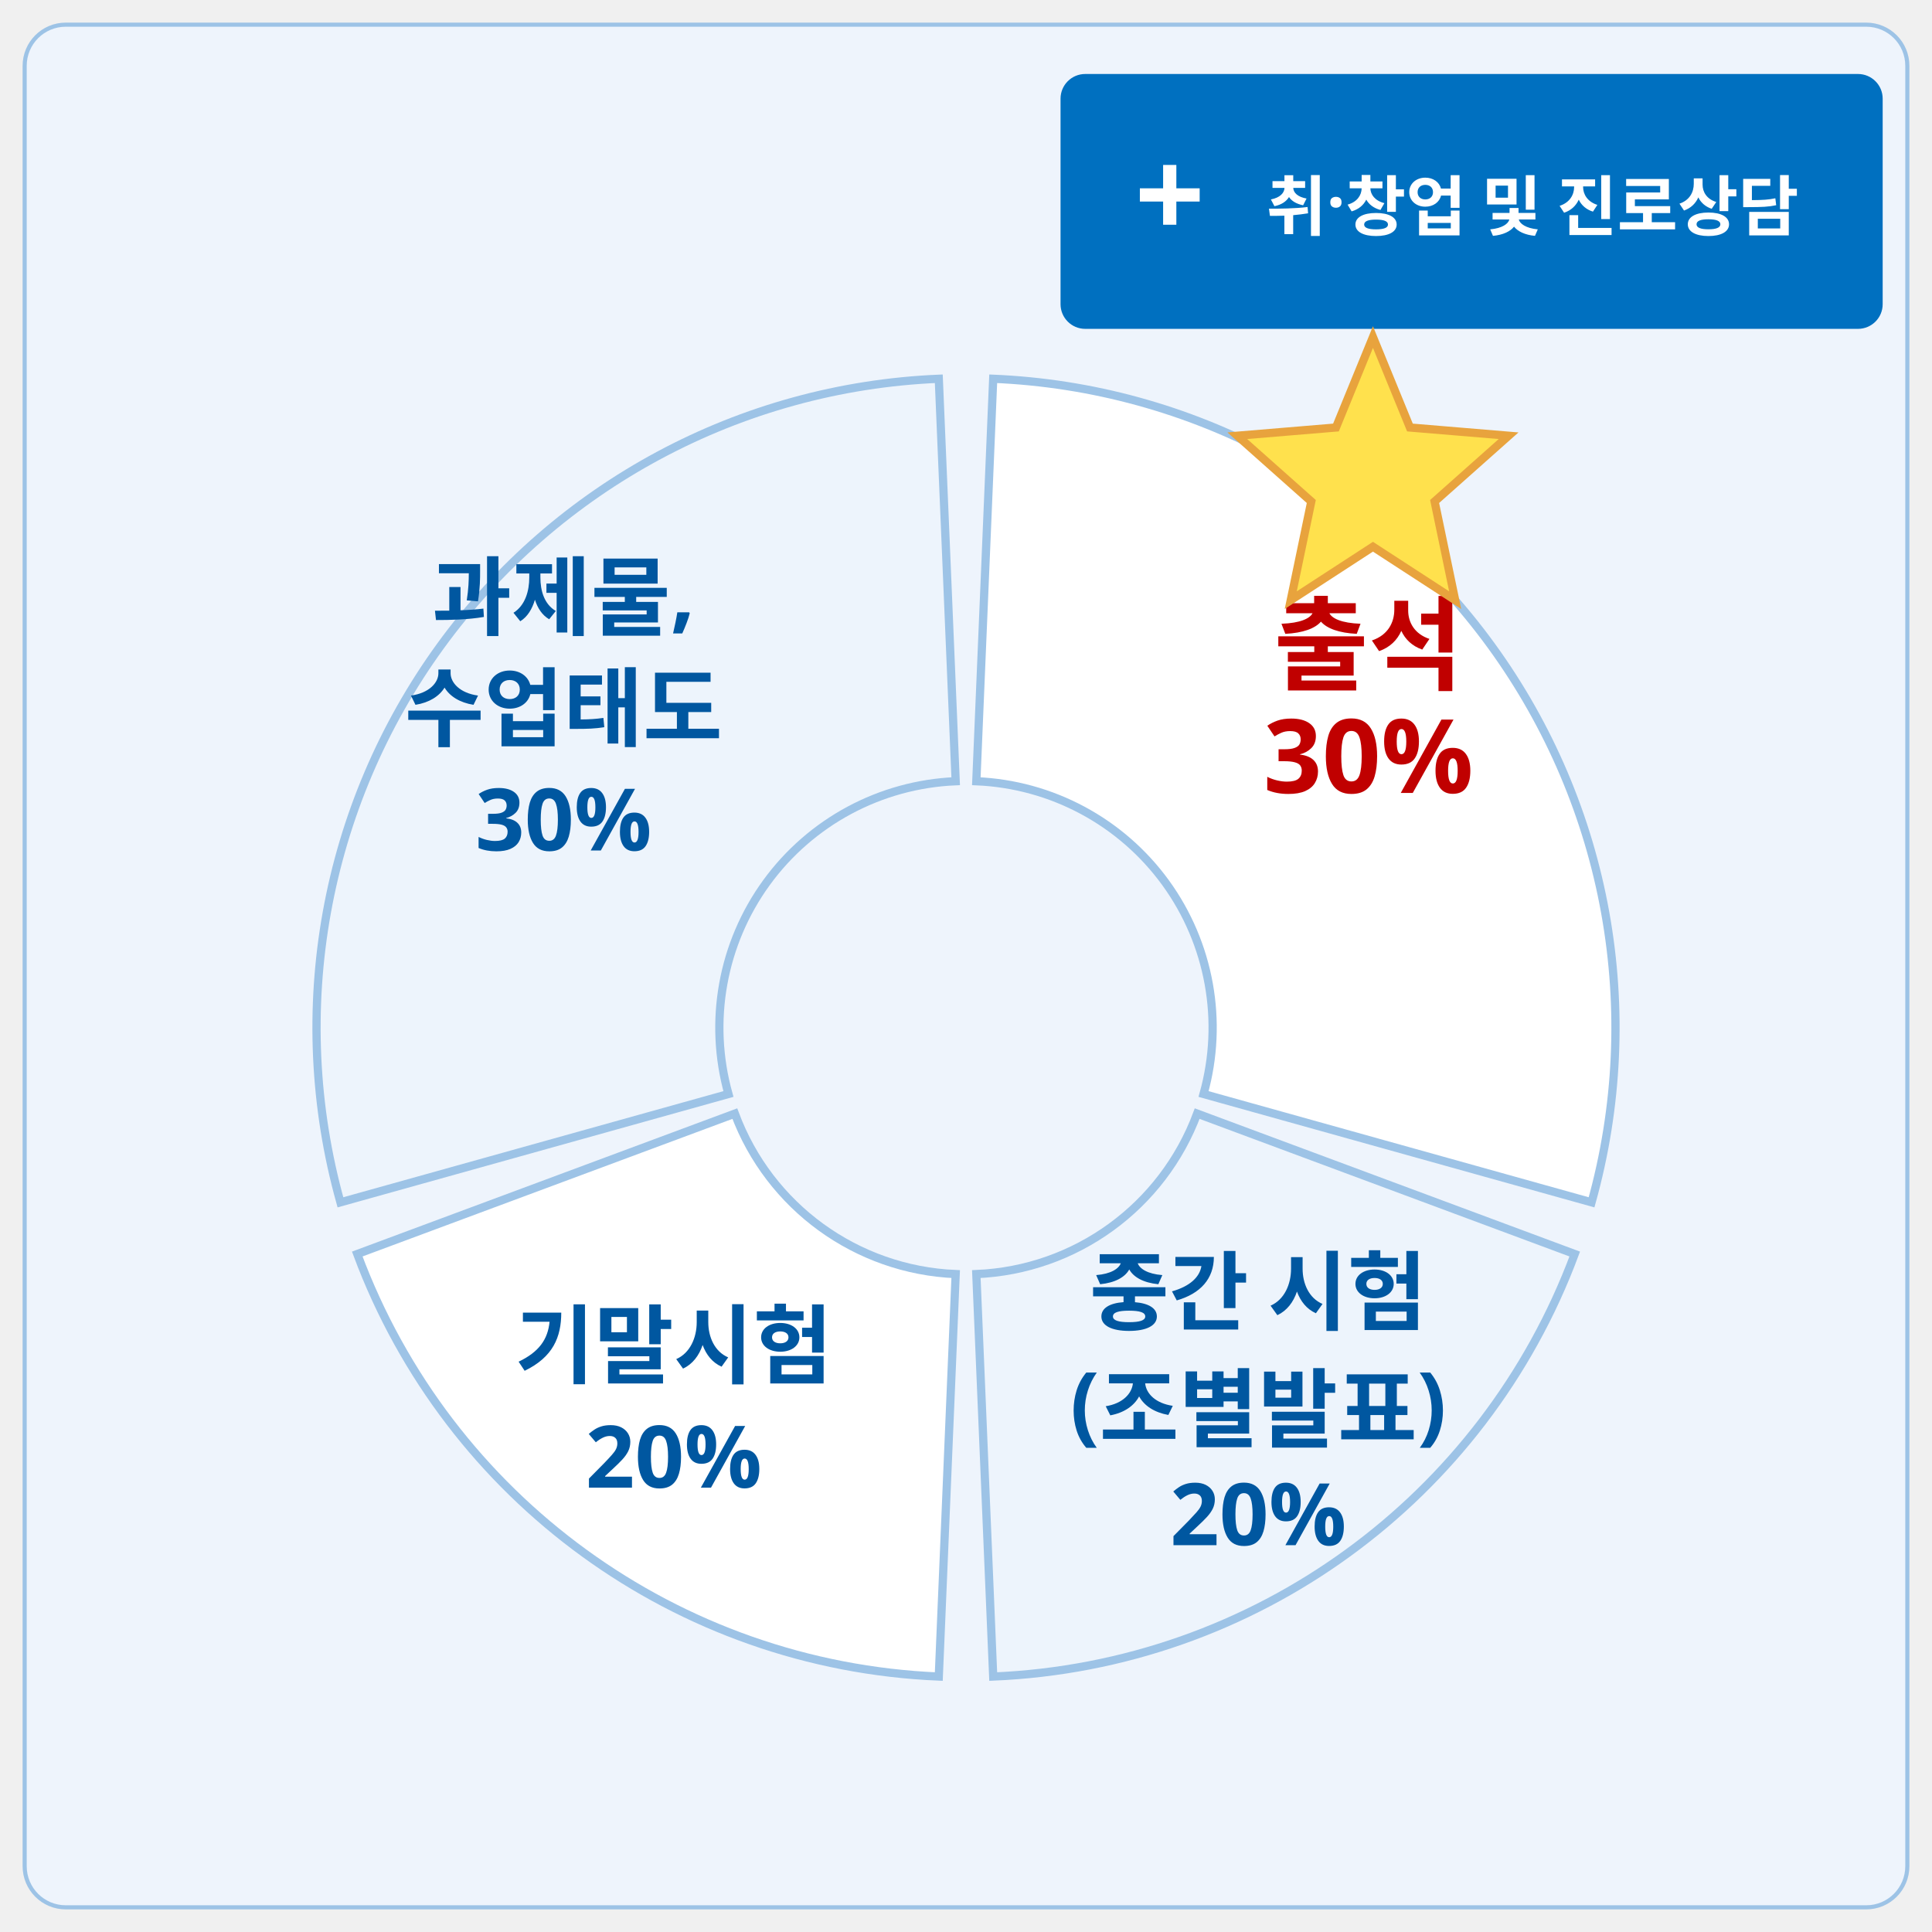
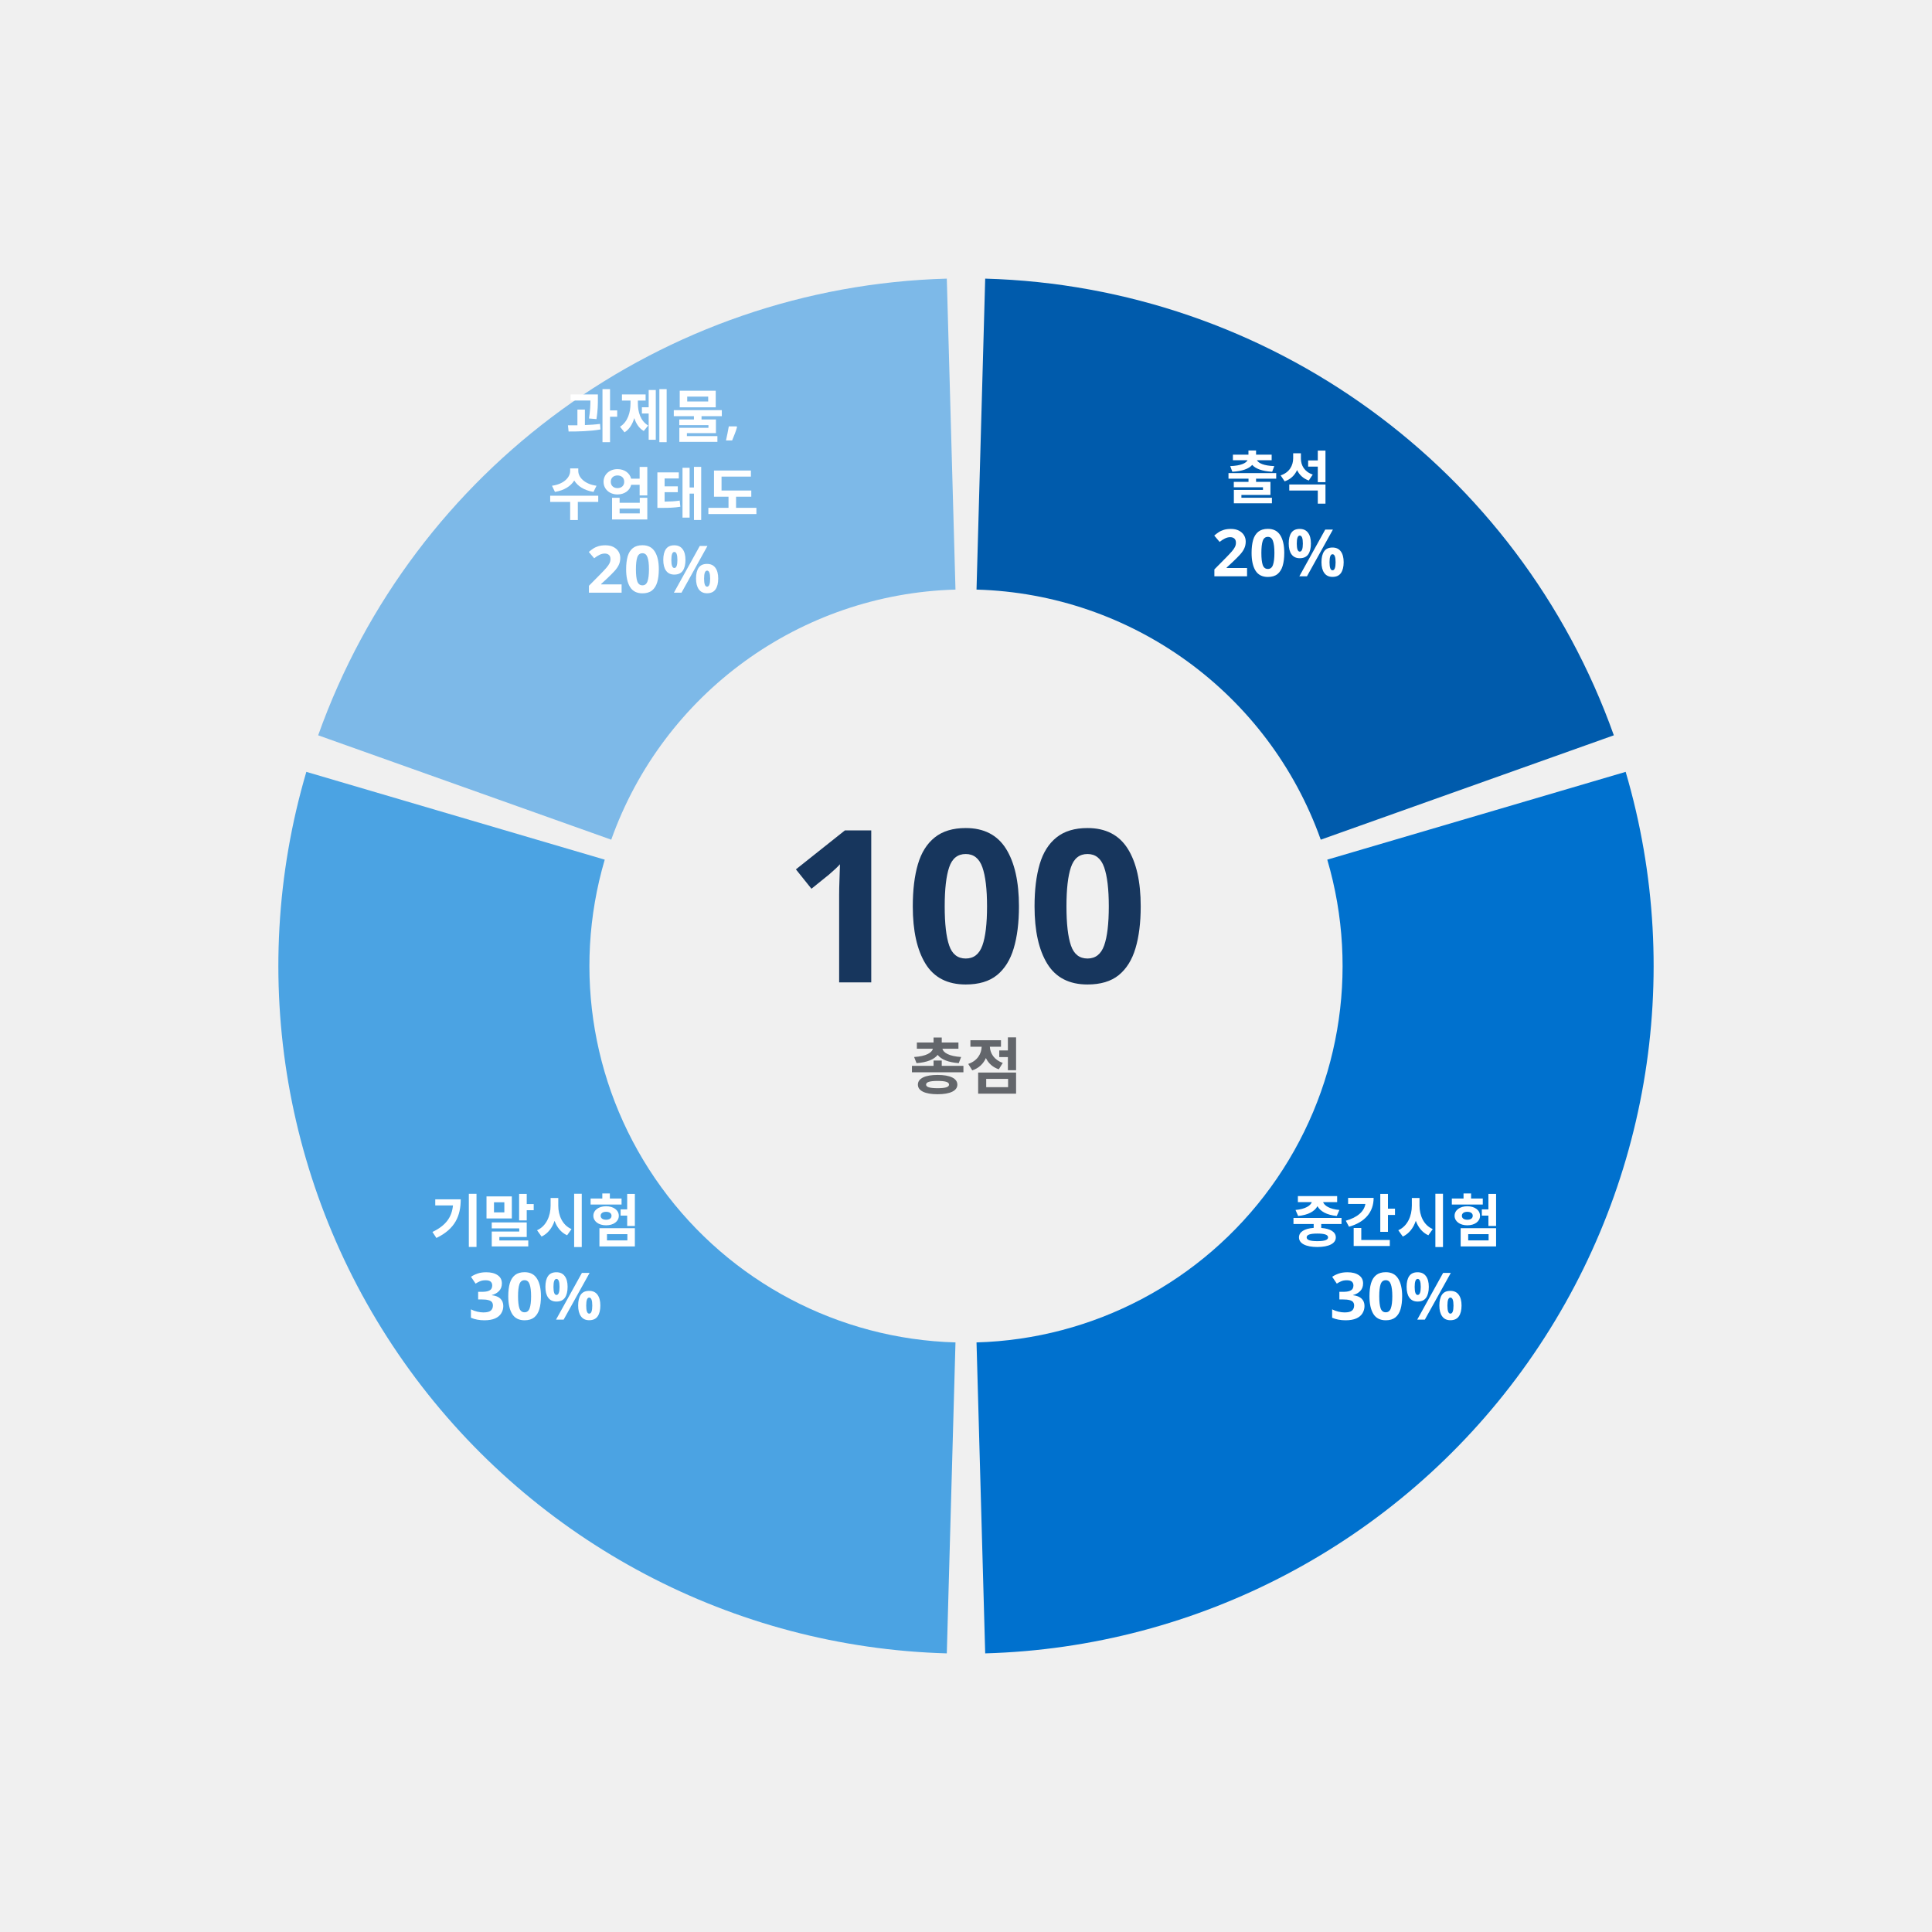
- <svg xmlns="http://www.w3.org/2000/svg" viewBox="0 0 470 470" role="img" aria-label="성적 평가 비율: 출석 30퍼센트, 중간시험 조별발표 20퍼센트, 기말시험 20퍼센트, 과제물과 수업태도 30퍼센트">
-   <rect x="6" y="6" width="458" height="458" rx="10" fill="#EEF4FC" stroke="#9DC3E6" />
-   <path d="M241.62 92.14A158 158 0 0 1 387.18 292.49L292.79 266.14A60 60 0 0 0 237.51 190.05Z" fill="#FFFFFF" stroke="#9DC3E6" stroke-width="2" />
-   <path d="M383.09 305.07A158 158 0 0 1 241.62 407.86L237.51 309.95A60 60 0 0 0 291.24 270.91Z" fill="#EDF4FC" stroke="#9DC3E6" stroke-width="2" />
-   <path d="M228.38 407.86A158 158 0 0 1 86.91 305.07L178.76 270.91A60 60 0 0 0 232.49 309.95Z" fill="#FFFFFF" stroke="#9DC3E6" stroke-width="2" />
-   <path d="M82.82 292.49A158 158 0 0 1 228.38 92.14L232.49 190.05A60 60 0 0 0 177.21 266.14Z" fill="#EDF4FC" stroke="#9DC3E6" stroke-width="2" />
-   <text x="332.9" y="165.9" text-anchor="middle" font-family="Noto Sans KR, sans-serif" font-size="25" font-weight="800" fill="#C00000">출석</text>
-   <text x="332.9" y="192.9" text-anchor="middle" font-family="Noto Sans KR, sans-serif" font-size="25" font-weight="800" fill="#C00000">30%</text>
-   <text x="306.1" y="321.9" text-anchor="middle" font-family="Noto Sans KR, sans-serif" font-size="21" font-weight="700" fill="#0057A0">중간 시험</text>
-   <text x="306.1" y="348.9" text-anchor="middle" font-family="Noto Sans KR, sans-serif" font-size="21" font-weight="700" fill="#0057A0">(조별발표)</text>
-   <text x="306.1" y="375.9" text-anchor="middle" font-family="Noto Sans KR, sans-serif" font-size="21" font-weight="700" fill="#0057A0">20%</text>
-   <text x="163.9" y="334.9" text-anchor="middle" font-family="Noto Sans KR, sans-serif" font-size="21" font-weight="700" fill="#0057A0">기말시험</text>
-   <text x="163.9" y="361.9" text-anchor="middle" font-family="Noto Sans KR, sans-serif" font-size="21" font-weight="700" fill="#0057A0">20%</text>
-   <text x="137.1" y="152.9" text-anchor="middle" font-family="Noto Sans KR, sans-serif" font-size="21" font-weight="700" fill="#0057A0">과제물,</text>
-   <text x="137.1" y="179.9" text-anchor="middle" font-family="Noto Sans KR, sans-serif" font-size="21" font-weight="700" fill="#0057A0">수업태도</text>
-   <text x="137.1" y="206.9" text-anchor="middle" font-family="Noto Sans KR, sans-serif" font-size="21" font-weight="700" fill="#0057A0">30%</text>
-   <g transform="translate(258,18)">
-     <rect width="200" height="62" rx="6" fill="#0070C0" />
-     <text x="18" y="40" font-family="Outfit, sans-serif" font-size="30" font-weight="700" fill="#FFFFFF">+</text>
-     <text x="50" y="38" font-family="Noto Sans KR, sans-serif" font-size="16" font-weight="700" fill="#FFFFFF">취·창업 및 진로상담</text>
-   </g>
-   <path d="M334 82 l9 22 24 2 -18 16 5 24 -20-13 -20 13 5-24 -18-16 24-2z" fill="#FFE14D" stroke="#E8A33D" stroke-width="2" />
+ <svg xmlns="http://www.w3.org/2000/svg" viewBox="0 0 472 472" role="img" aria-label="성적 구성비 출석 20퍼센트, 중간시험 30퍼센트, 기말시험 30퍼센트, 과제물, 수업태도 20퍼센트">
+   <path d="M240.69 68.07A168 168 0 0 1 394.27 179.64L322.67 205.14A92 92 0 0 0 238.57 144.04Z" fill="#005BAC" />
+   <path d="M397.16 188.57A168 168 0 0 1 240.69 403.93L238.57 327.96A92 92 0 0 0 324.26 210.02Z" fill="#0071CE" />
+   <path d="M231.31 403.93A168 168 0 0 1 74.84 188.57L147.74 210.02A92 92 0 0 0 233.43 327.96Z" fill="#4BA3E3" />
+   <path d="M77.73 179.64A168 168 0 0 1 231.31 68.07L233.43 144.04A92 92 0 0 0 149.33 205.14Z" fill="#7DB9E8" />
+   <text x="312.4" y="121.8" text-anchor="middle" font-family="Noto Sans KR, sans-serif" font-size="14" font-weight="800" fill="#FFFFFF">출석</text>
+   <text x="312.4" y="140.8" text-anchor="middle" font-family="Outfit, sans-serif" font-size="16" font-weight="700" fill="#FFFFFF">20%</text>
+   <text x="341.2" y="303.4" text-anchor="middle" font-family="Noto Sans KR, sans-serif" font-size="14" font-weight="800" fill="#FFFFFF">중간시험</text>
+   <text x="341.2" y="322.4" text-anchor="middle" font-family="Outfit, sans-serif" font-size="16" font-weight="700" fill="#FFFFFF">30%</text>
+   <text x="130.8" y="303.4" text-anchor="middle" font-family="Noto Sans KR, sans-serif" font-size="14" font-weight="800" fill="#FFFFFF">기말시험</text>
+   <text x="130.8" y="322.4" text-anchor="middle" font-family="Outfit, sans-serif" font-size="16" font-weight="700" fill="#FFFFFF">30%</text>
+   <text x="159.6" y="106.8" text-anchor="middle" font-family="Noto Sans KR, sans-serif" font-size="14" font-weight="800" fill="#FFFFFF">과제물,</text>
+   <text x="159.6" y="125.8" text-anchor="middle" font-family="Noto Sans KR, sans-serif" font-size="14" font-weight="800" fill="#FFFFFF">수업태도</text>
+   <text x="159.6" y="144.8" text-anchor="middle" font-family="Outfit, sans-serif" font-size="16" font-weight="700" fill="#FFFFFF">20%</text>
+   <text x="236" y="240" text-anchor="middle" font-family="Outfit, sans-serif" font-size="52" font-weight="700" fill="#17365D">100</text>
+   <text x="236" y="266" text-anchor="middle" font-family="Noto Sans KR, sans-serif" font-size="15" font-weight="700" fill="#63666B">총점</text>
</svg>
